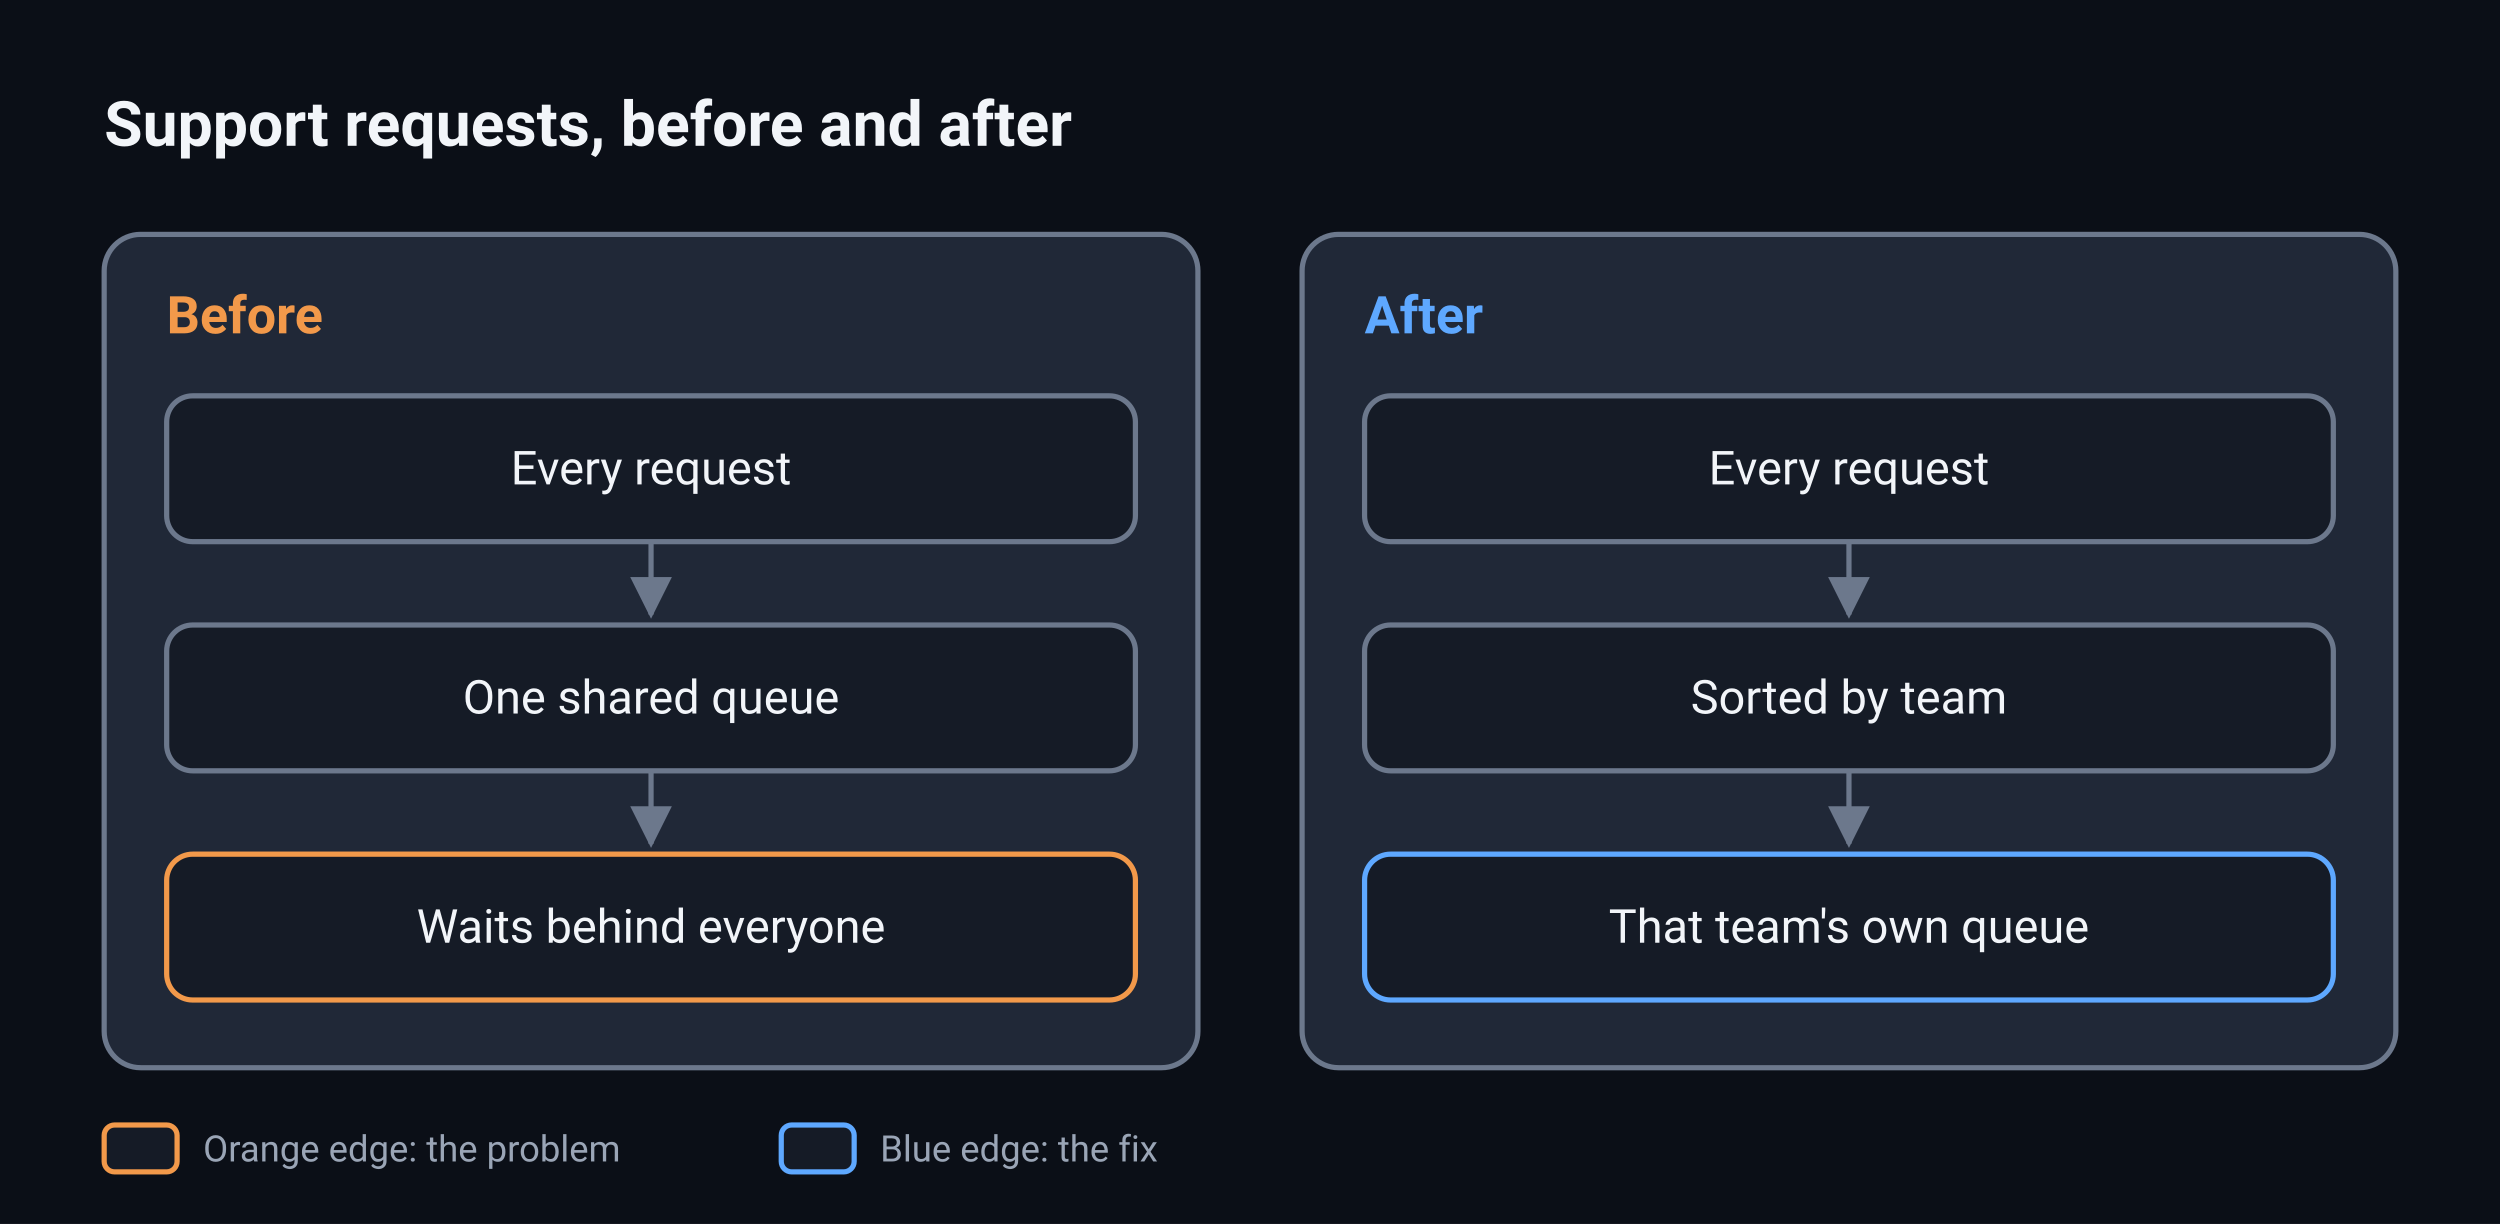
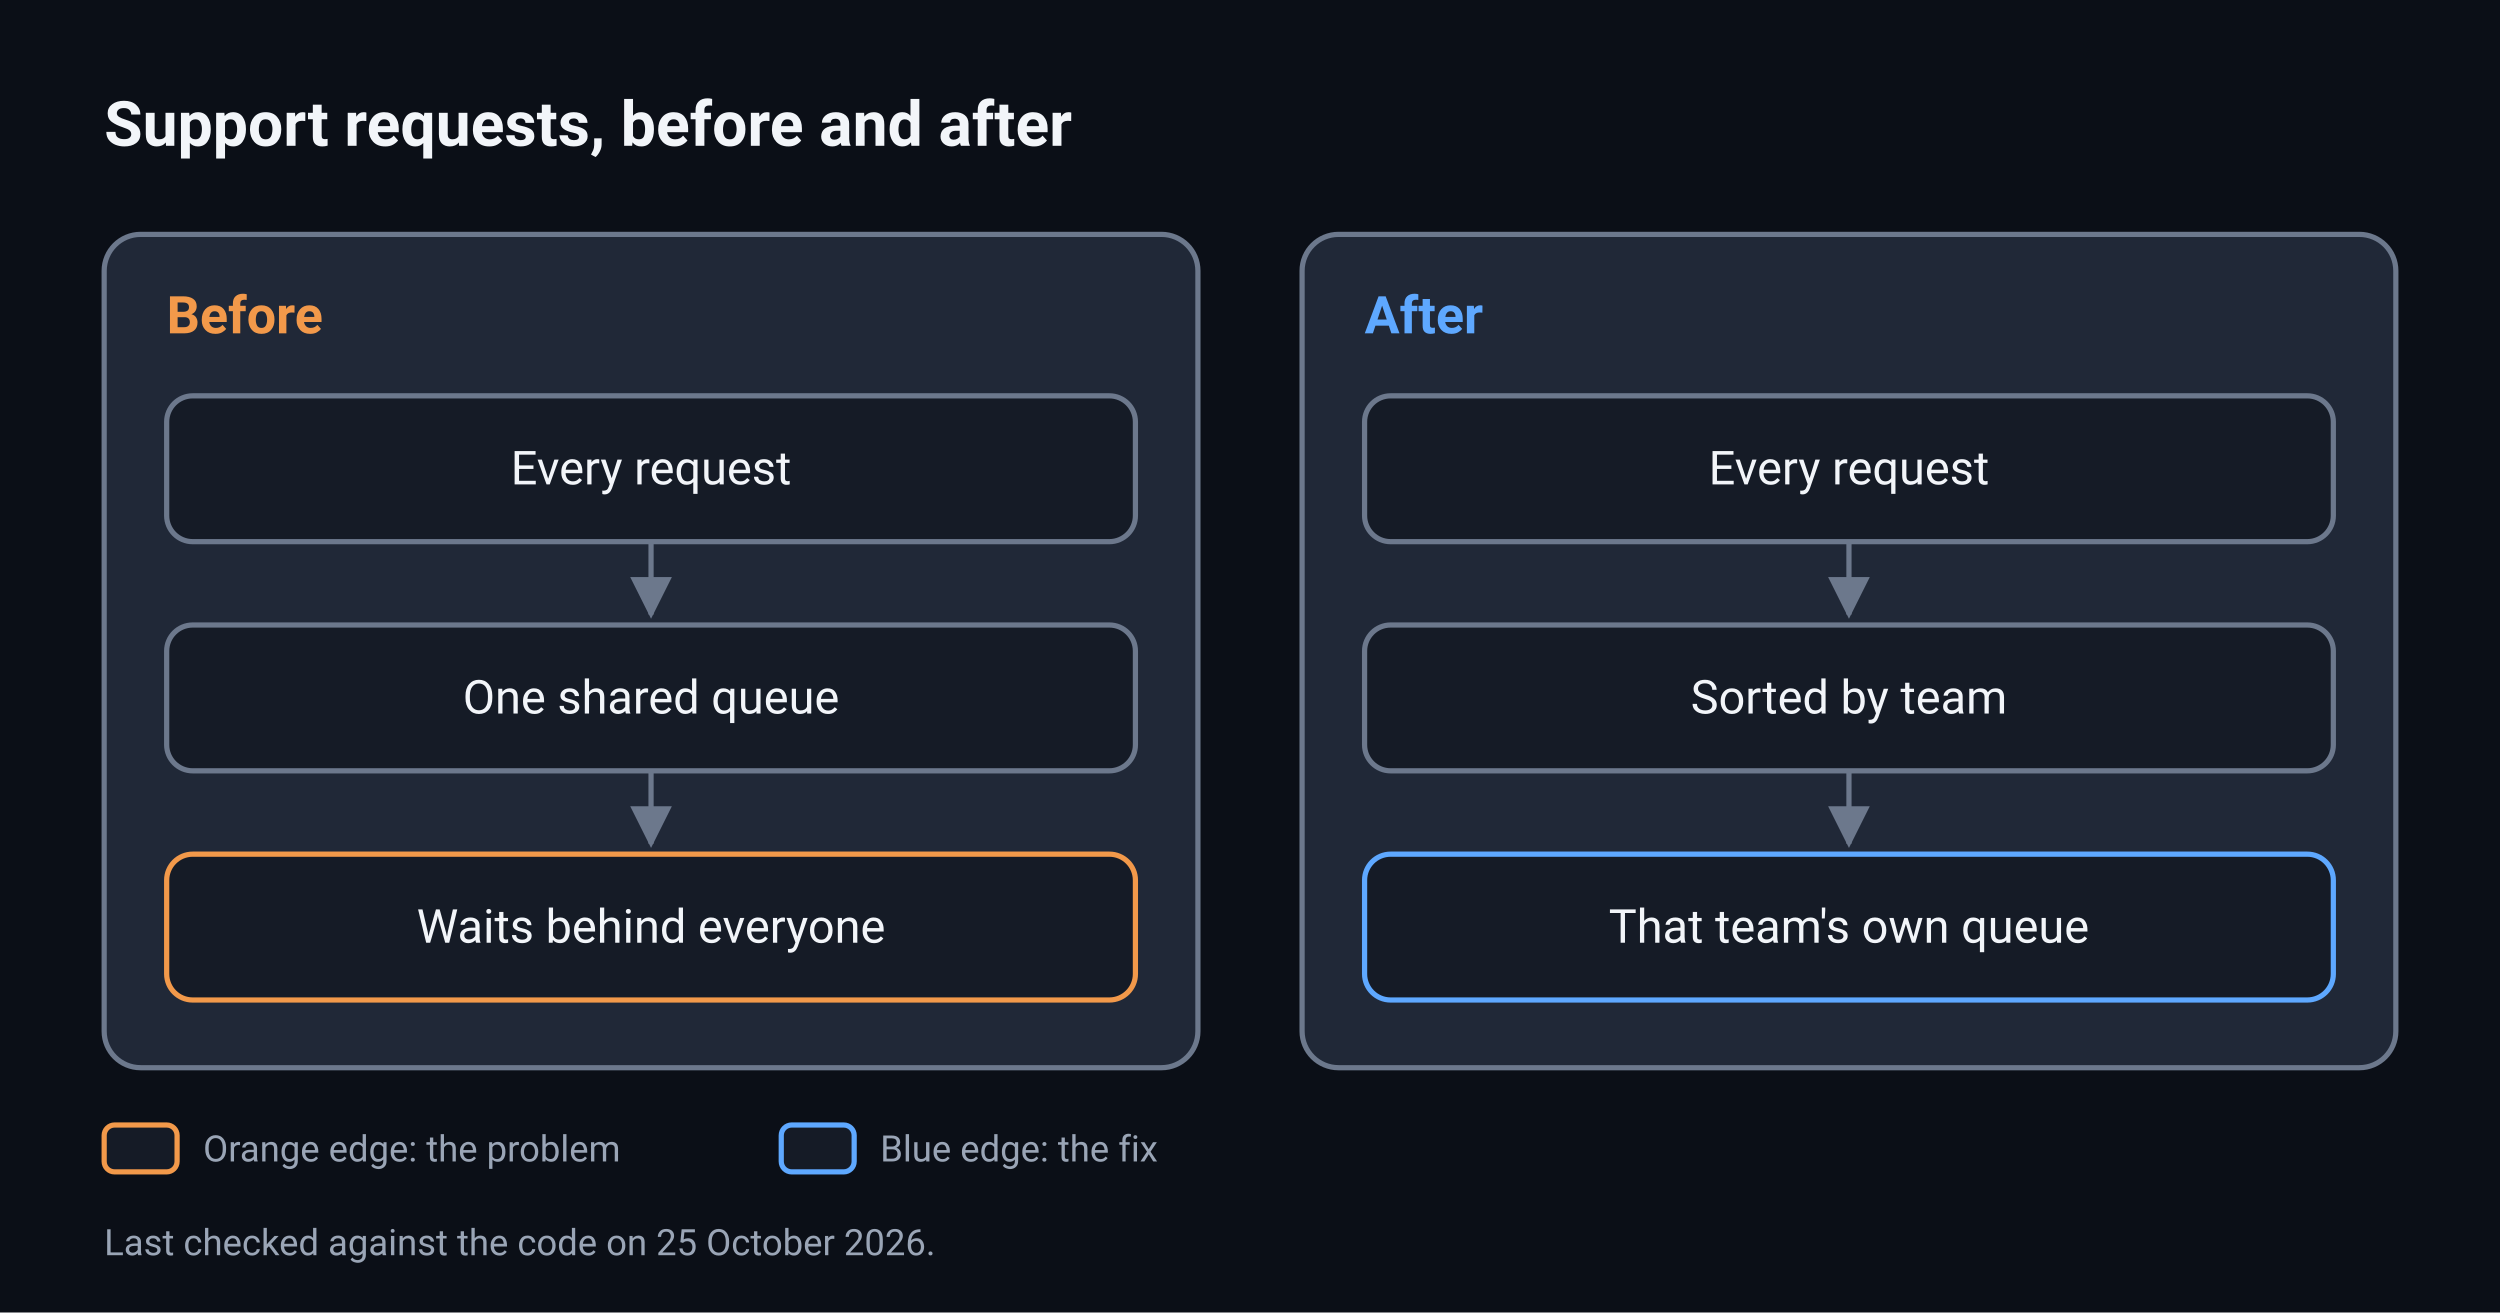
- <svg xmlns="http://www.w3.org/2000/svg" viewBox="0 0 960 470" width="960" height="470" role="img" aria-labelledby="diagram-title diagram-desc" font-family="system-ui, -apple-system, 'Segoe UI', Roboto, sans-serif">
+ <svg xmlns="http://www.w3.org/2000/svg" viewBox="0 0 960 504" width="960" height="504" role="img" aria-labelledby="diagram-title diagram-desc" font-family="system-ui, -apple-system, 'Segoe UI', Roboto, sans-serif">
  <defs>
    <marker id="arrow" viewBox="0 0 10 10" refX="9" refY="5" markerWidth="8" markerHeight="8" orient="auto">
      <path d="M0,0 L10,5 L0,10 z" fill="#6c788c" />
    </marker>
  </defs>
-   <rect x="0" y="0" width="960" height="470" fill="#0b0f17" />
+   <rect x="0" y="0" width="960" height="504" fill="#0b0f17" />
  <text x="40" y="56" fill="#f2f5f9" font-size="24" font-weight="600">Support requests, before and after</text>
  <g>
    <rect x="40" y="90" width="420" height="320" rx="14" fill="#202837" stroke="#6c788c" stroke-width="2" />
    <text x="64" y="128" fill="#f2994a" font-size="20" font-weight="600">Before</text>
    <rect x="64" y="152" width="372" height="56" rx="10" fill="#151b26" stroke="#6c788c" stroke-width="2" />
    <text x="250" y="186" text-anchor="middle" fill="#f2f5f9" font-size="18">Every request</text>
    <rect x="64" y="240" width="372" height="56" rx="10" fill="#151b26" stroke="#6c788c" stroke-width="2" />
    <text x="250" y="274" text-anchor="middle" fill="#f2f5f9" font-size="18">One shared queue</text>
    <rect x="64" y="328" width="372" height="56" rx="10" fill="#151b26" stroke="#f2994a" stroke-width="2" />
    <text x="250" y="362" text-anchor="middle" fill="#f2f5f9" font-size="18">Waits behind everyone</text>
    <line x1="250" y1="208" x2="250" y2="236" stroke="#6c788c" stroke-width="2" marker-end="url(#arrow)" />
    <line x1="250" y1="296" x2="250" y2="324" stroke="#6c788c" stroke-width="2" marker-end="url(#arrow)" />
  </g>
  <g>
    <rect x="500" y="90" width="420" height="320" rx="14" fill="#202837" stroke="#6c788c" stroke-width="2" />
    <text x="524" y="128" fill="#5ea8ff" font-size="20" font-weight="600">After</text>
    <rect x="524" y="152" width="372" height="56" rx="10" fill="#151b26" stroke="#6c788c" stroke-width="2" />
    <text x="710" y="186" text-anchor="middle" fill="#f2f5f9" font-size="18">Every request</text>
    <rect x="524" y="240" width="372" height="56" rx="10" fill="#151b26" stroke="#6c788c" stroke-width="2" />
    <text x="710" y="274" text-anchor="middle" fill="#f2f5f9" font-size="18">Sorted by team</text>
    <rect x="524" y="328" width="372" height="56" rx="10" fill="#151b26" stroke="#5ea8ff" stroke-width="2" />
    <text x="710" y="362" text-anchor="middle" fill="#f2f5f9" font-size="18">That team's own queue</text>
    <line x1="710" y1="208" x2="710" y2="236" stroke="#6c788c" stroke-width="2" marker-end="url(#arrow)" />
    <line x1="710" y1="296" x2="710" y2="324" stroke="#6c788c" stroke-width="2" marker-end="url(#arrow)" />
  </g>
  <g class="legend">
    <rect x="40" y="432" width="28" height="18" rx="4" fill="#151b26" stroke="#f2994a" stroke-width="2" />
    <text x="78" y="446" fill="#9aa5b6" font-size="14">Orange edge: the problem</text>
    <rect x="300" y="432" width="28" height="18" rx="4" fill="#151b26" stroke="#5ea8ff" stroke-width="2" />
    <text x="338" y="446" fill="#9aa5b6" font-size="14">Blue edge: the fix</text>
  </g>
+   <text x="40" y="482" fill="#9aa5b6" font-size="14">Last checked against the code on 25 October 2026.</text>
</svg>
